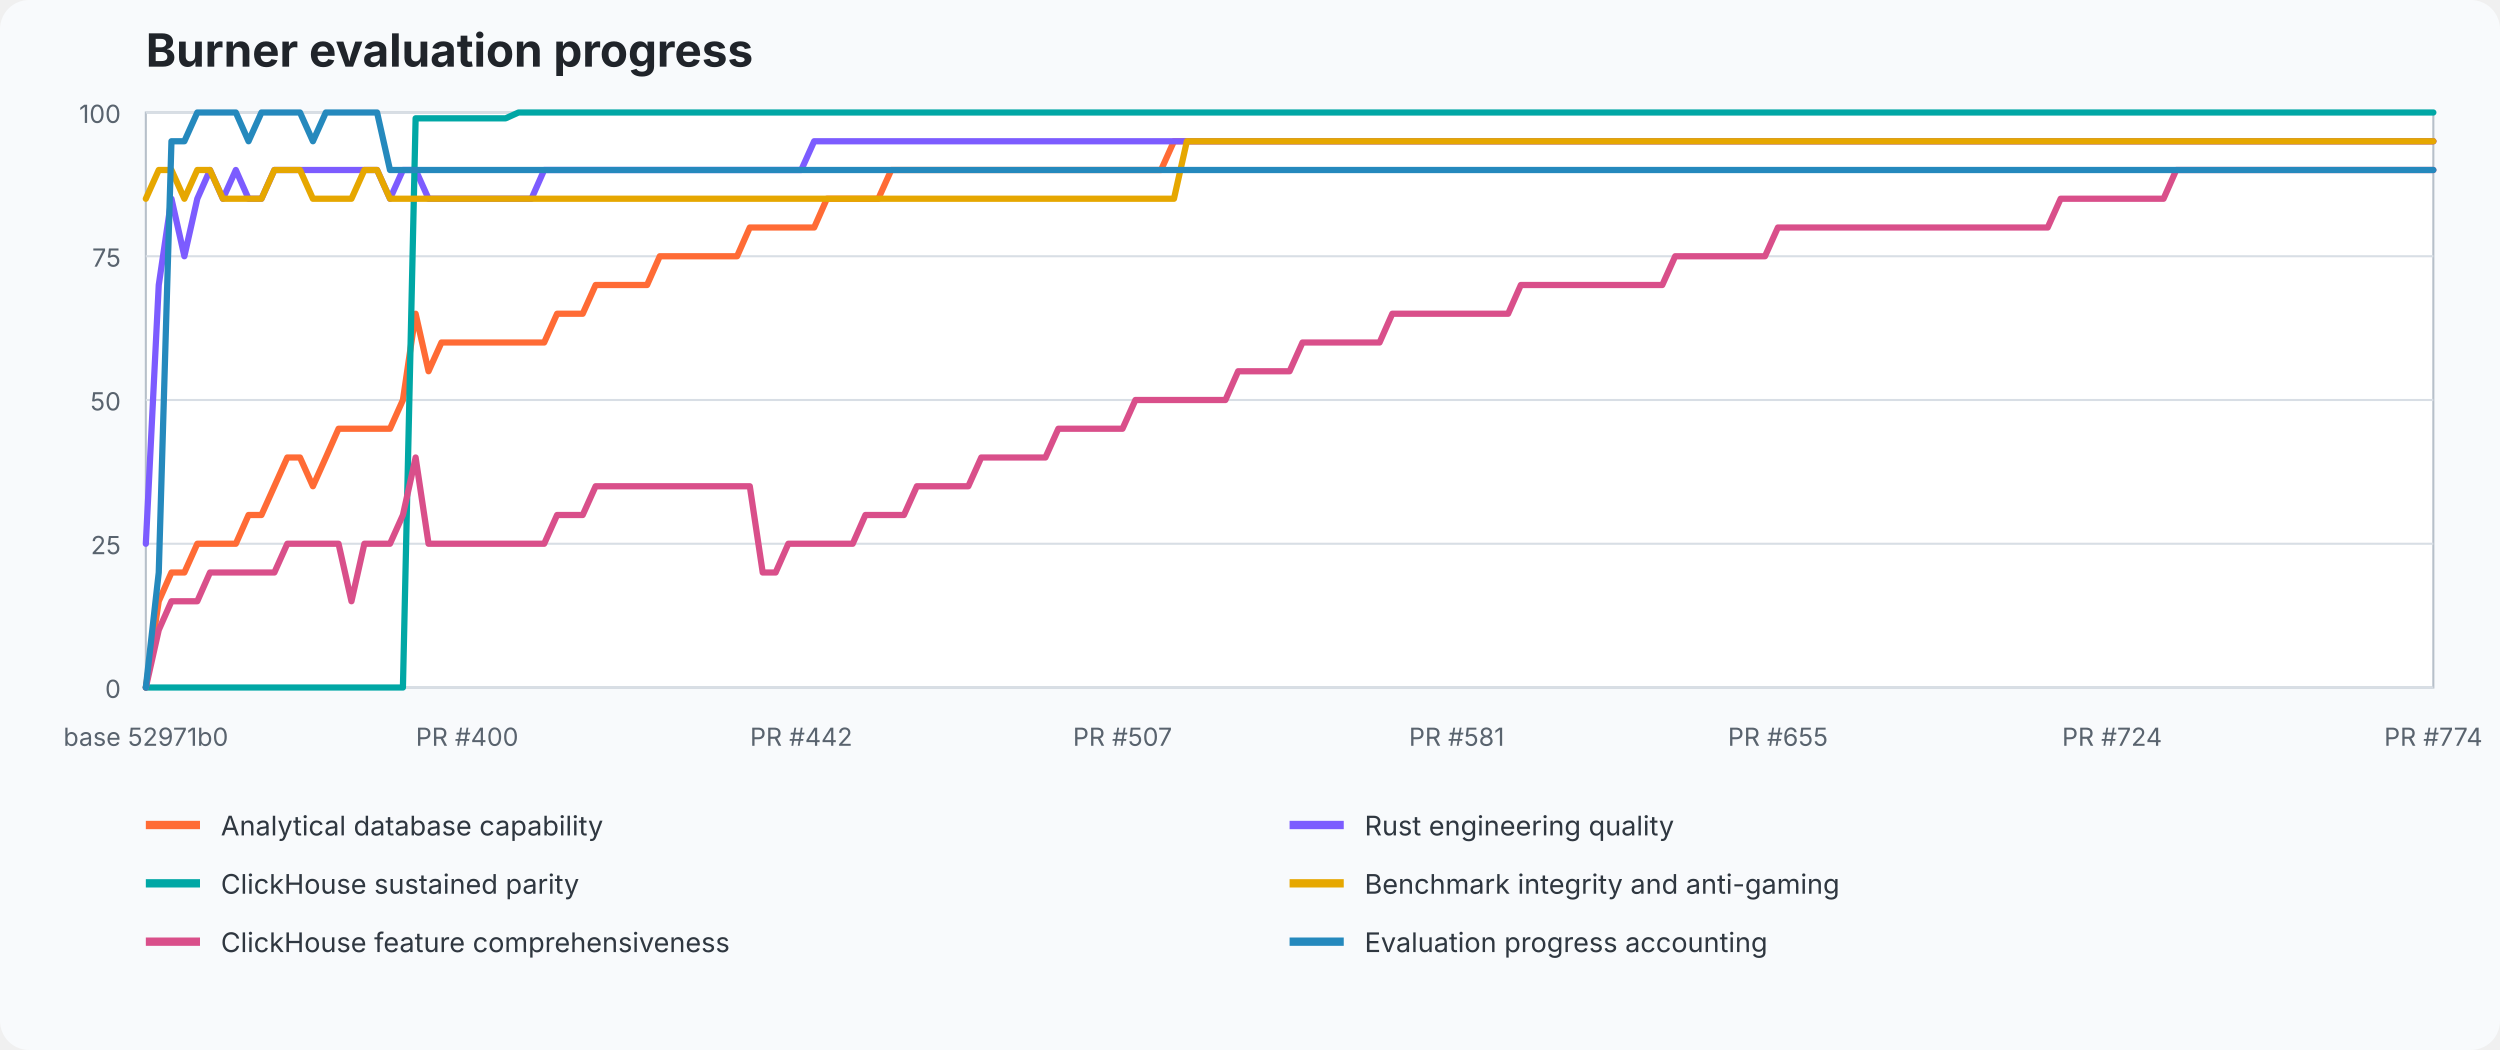
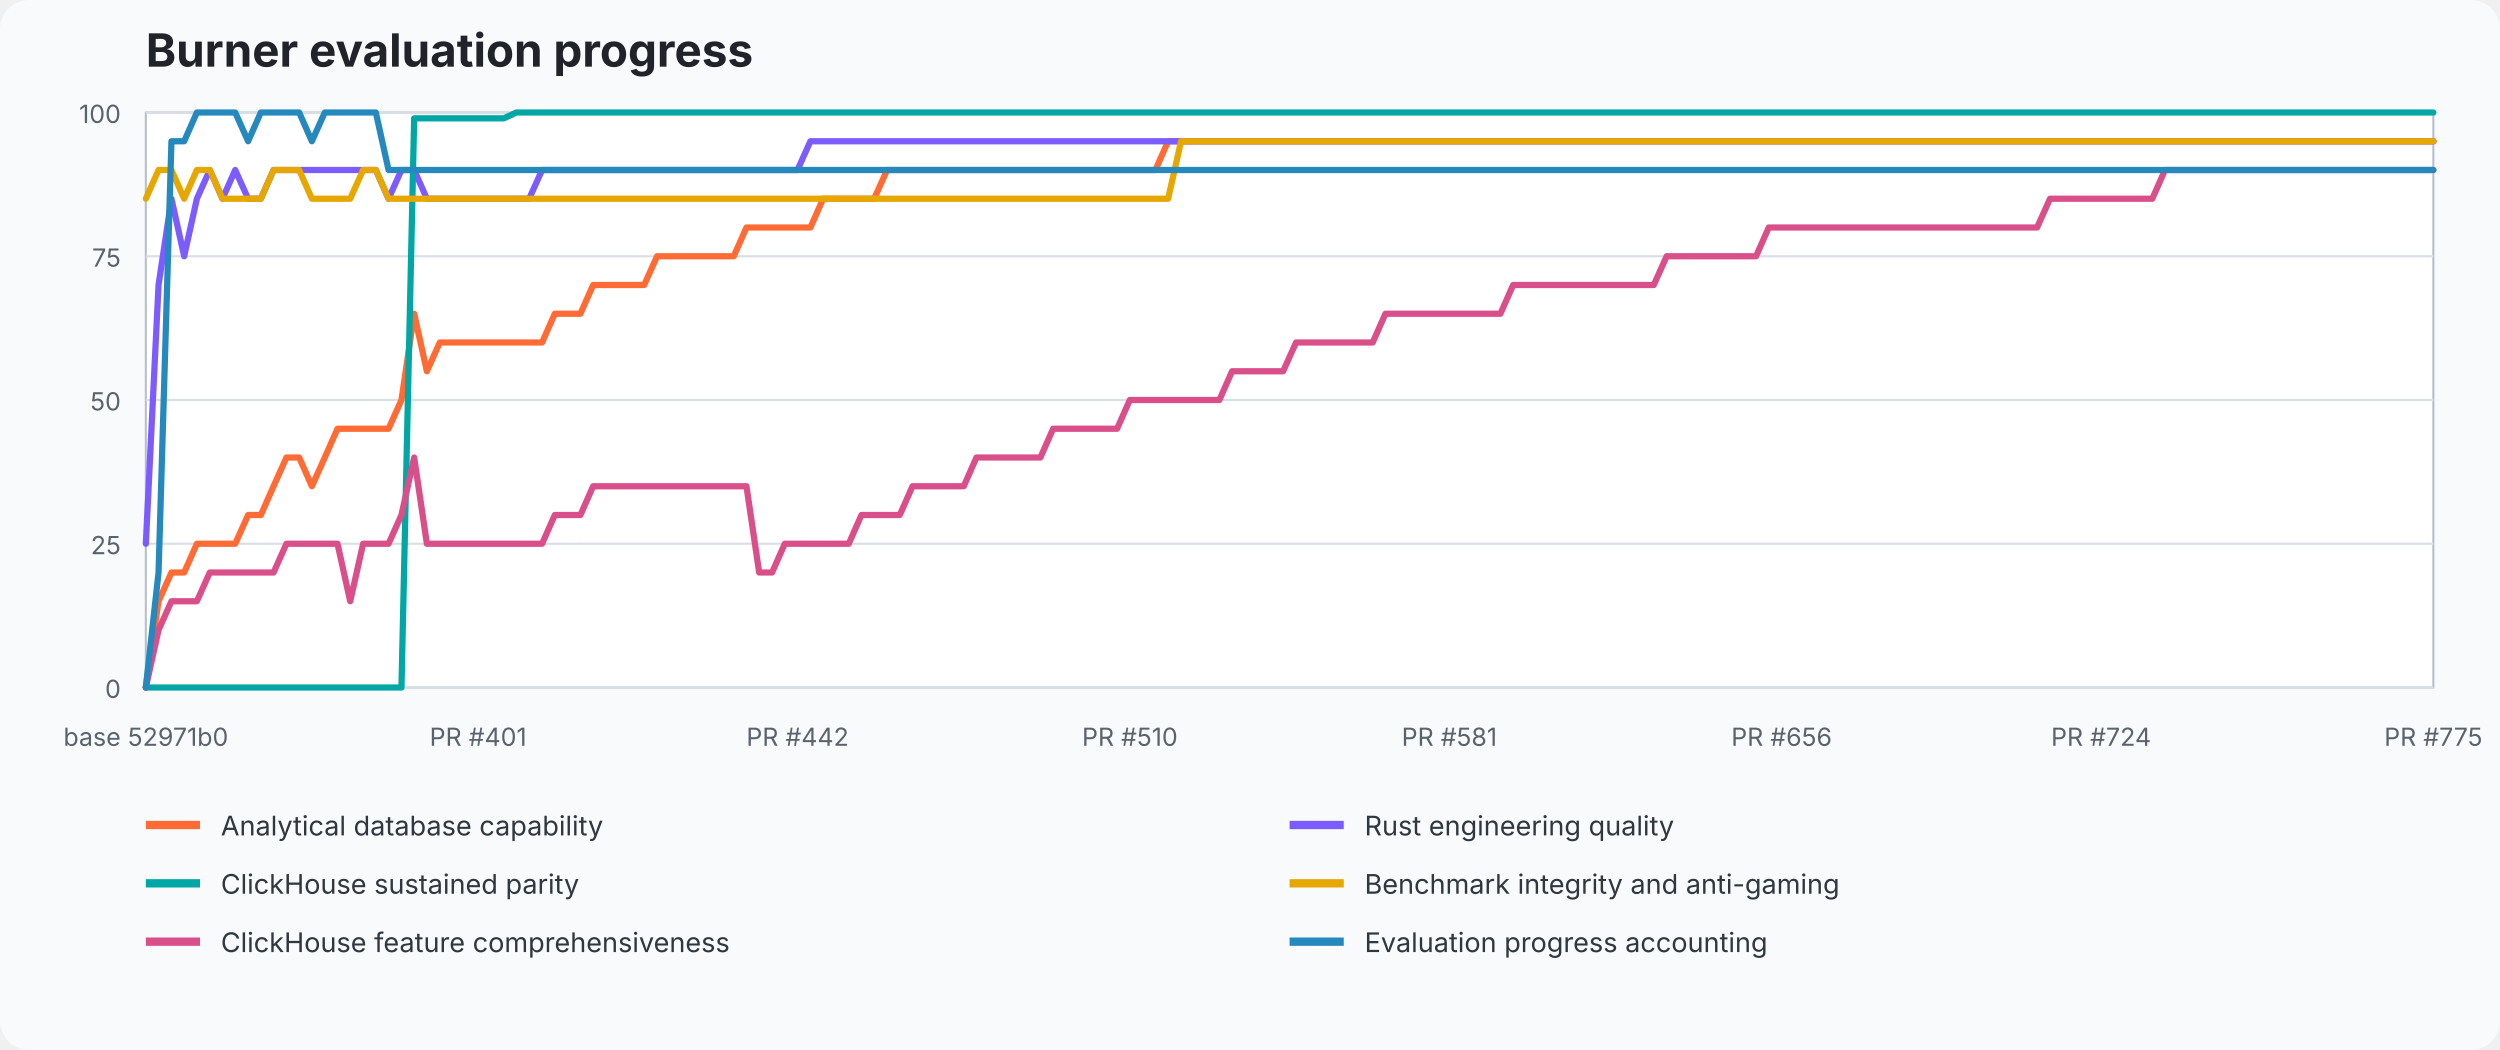
<svg xmlns="http://www.w3.org/2000/svg" width="1200" height="504" viewBox="0 0 1200 504" role="img" aria-labelledby="title desc">
  <style>text{font-family:ui-sans-serif,system-ui,-apple-system,BlinkMacSystemFont,"Segoe UI",sans-serif}.title{font-size:22px;font-weight:700;fill:#20242a}.axis{font-size:12px;fill:#59636e}.legend{font-size:13px;fill:#2f3740}.grid{stroke:#d8dee5;stroke-width:1}.plot{fill:#fff;stroke:#b7c0ca}</style>
  <rect width="100%" height="100%" fill="#f8fafc" rx="14" />
  <text x="70" y="32" class="title">Burner evaluation progress</text>
  <rect x="70" y="54" width="1098" height="276" class="plot" />
  <line x1="70" y1="330" x2="1168" y2="330" class="grid" />
  <text x="58" y="335" text-anchor="end" class="axis">0</text>
  <line x1="70" y1="261" x2="1168" y2="261" class="grid" />
  <text x="58" y="266" text-anchor="end" class="axis">25</text>
  <line x1="70" y1="192" x2="1168" y2="192" class="grid" />
  <text x="58" y="197" text-anchor="end" class="axis">50</text>
  <line x1="70" y1="123" x2="1168" y2="123" class="grid" />
  <text x="58" y="128" text-anchor="end" class="axis">75</text>
  <line x1="70" y1="54" x2="1168" y2="54" class="grid" />
  <text x="58" y="59" text-anchor="end" class="axis">100</text>
-   <polyline points="70.0,330.0 76.2,288.6 82.3,274.8 88.5,274.8 94.7,261.0 100.8,261.0 107.0,261.0 113.2,261.0 119.3,247.2 125.5,247.2 131.7,233.4 137.9,219.6 144.0,219.6 150.2,233.4 156.4,219.6 162.5,205.8 168.7,205.8 174.9,205.8 181.0,205.8 187.2,205.8 193.4,192.0 199.5,150.6 205.7,178.2 211.9,164.4 218.0,164.4 224.2,164.4 230.4,164.4 236.6,164.4 242.7,164.4 248.9,164.4 255.1,164.4 261.2,164.4 267.4,150.6 273.6,150.6 279.7,150.6 285.9,136.8 292.1,136.8 298.2,136.8 304.4,136.8 310.6,136.8 316.7,123.0 322.9,123.0 329.1,123.0 335.2,123.0 341.4,123.0 347.6,123.0 353.8,123.0 359.9,109.2 366.1,109.2 372.3,109.2 378.4,109.2 384.6,109.2 390.8,109.2 396.9,95.4 403.1,95.4 409.3,95.4 415.4,95.4 421.6,95.4 427.8,81.6 433.9,81.6 440.1,81.6 446.3,81.6 452.4,81.6 458.6,81.6 464.8,81.6 471.0,81.6 477.1,81.6 483.3,81.6 489.5,81.6 495.6,81.6 501.8,81.6 508.0,81.6 514.1,81.6 520.3,81.6 526.5,81.6 532.6,81.6 538.8,81.6 545.0,81.6 551.1,81.6 557.3,81.6 563.5,67.8 569.7,67.8 575.8,67.8 582.0,67.8 588.2,67.8 594.3,67.8 600.5,67.8 606.7,67.8 612.8,67.8 619.0,67.8 625.2,67.8 631.3,67.8 637.5,67.8 643.7,67.8 649.8,67.8 656.0,67.8 662.2,67.8 668.3,67.8 674.5,67.8 680.7,67.8 686.9,67.8 693.0,67.8 699.2,67.8 705.4,67.8 711.5,67.8 717.7,67.8 723.9,67.8 730.0,67.8 736.2,67.8 742.4,67.8 748.5,67.8 754.7,67.8 760.9,67.8 767.0,67.8 773.2,67.8 779.4,67.8 785.6,67.8 791.7,67.8 797.9,67.8 804.1,67.8 810.2,67.8 816.4,67.8 822.6,67.8 828.7,67.8 834.9,67.8 841.1,67.8 847.2,67.8 853.4,67.8 859.6,67.8 865.7,67.8 871.9,67.8 878.1,67.8 884.2,67.8 890.4,67.8 896.6,67.8 902.8,67.8 908.9,67.8 915.1,67.8 921.3,67.8 927.4,67.8 933.6,67.8 939.8,67.8 945.9,67.8 952.1,67.8 958.3,67.8 964.4,67.8 970.6,67.8 976.8,67.8 982.9,67.8 989.1,67.8 995.3,67.8 1001.4,67.8 1007.6,67.8 1013.8,67.8 1020.0,67.8 1026.1,67.8 1032.3,67.8 1038.5,67.8 1044.6,67.8 1050.8,67.8 1057.0,67.8 1063.1,67.8 1069.3,67.8 1075.5,67.8 1081.6,67.8 1087.8,67.8 1094.0,67.8 1100.1,67.8 1106.3,67.8 1112.5,67.8 1118.7,67.8 1124.8,67.8 1131.0,67.8 1137.2,67.8 1143.3,67.8 1149.5,67.8 1155.7,67.8 1161.8,67.8 1168.0,67.8" fill="none" stroke="#ff6b35" stroke-width="3" stroke-linejoin="round" stroke-linecap="round" />
-   <polyline points="70.0,261.0 76.2,136.8 82.3,95.4 88.5,123.0 94.7,95.4 100.8,81.6 107.0,95.4 113.2,81.6 119.3,95.4 125.5,95.4 131.7,81.6 137.9,81.6 144.0,81.6 150.2,81.6 156.4,81.6 162.5,81.6 168.7,81.6 174.9,81.6 181.0,81.6 187.2,95.4 193.4,81.6 199.5,81.6 205.7,95.4 211.9,95.4 218.0,95.4 224.2,95.4 230.4,95.4 236.6,95.4 242.7,95.4 248.9,95.4 255.1,95.4 261.2,81.6 267.4,81.6 273.6,81.6 279.7,81.6 285.9,81.6 292.1,81.6 298.2,81.6 304.4,81.6 310.6,81.6 316.7,81.6 322.9,81.6 329.1,81.6 335.2,81.6 341.4,81.6 347.6,81.6 353.8,81.6 359.9,81.6 366.1,81.6 372.3,81.6 378.4,81.6 384.6,81.6 390.8,67.8 396.9,67.8 403.1,67.8 409.3,67.8 415.4,67.8 421.6,67.8 427.8,67.8 433.9,67.8 440.1,67.8 446.3,67.8 452.4,67.8 458.6,67.8 464.8,67.8 471.0,67.8 477.1,67.8 483.3,67.8 489.5,67.8 495.6,67.8 501.8,67.8 508.0,67.8 514.1,67.8 520.3,67.8 526.5,67.8 532.6,67.8 538.8,67.8 545.0,67.8 551.1,67.8 557.3,67.8 563.5,67.8 569.7,67.8 575.8,67.8 582.0,67.8 588.2,67.8 594.3,67.8 600.5,67.8 606.7,67.8 612.8,67.8 619.0,67.8 625.2,67.8 631.3,67.8 637.5,67.8 643.7,67.8 649.8,67.8 656.0,67.8 662.2,67.8 668.3,67.8 674.5,67.8 680.7,67.8 686.9,67.8 693.0,67.8 699.2,67.8 705.4,67.8 711.5,67.8 717.7,67.8 723.9,67.8 730.0,67.8 736.2,67.8 742.4,67.8 748.5,67.8 754.7,67.8 760.9,67.8 767.0,67.8 773.2,67.8 779.4,67.8 785.6,67.8 791.7,67.8 797.9,67.8 804.1,67.8 810.2,67.8 816.4,67.8 822.6,67.8 828.7,67.8 834.9,67.8 841.1,67.8 847.2,67.8 853.4,67.8 859.6,67.8 865.7,67.8 871.9,67.8 878.1,67.8 884.2,67.8 890.4,67.8 896.6,67.8 902.8,67.8 908.9,67.8 915.1,67.8 921.3,67.8 927.4,67.8 933.6,67.8 939.8,67.8 945.9,67.8 952.1,67.8 958.3,67.8 964.4,67.8 970.6,67.8 976.8,67.8 982.9,67.8 989.1,67.8 995.3,67.8 1001.4,67.8 1007.6,67.8 1013.8,67.8 1020.0,67.8 1026.1,67.8 1032.3,67.8 1038.5,67.8 1044.6,67.8 1050.8,67.8 1057.0,67.8 1063.1,67.8 1069.3,67.8 1075.5,67.8 1081.6,67.8 1087.8,67.8 1094.0,67.8 1100.1,67.8 1106.3,67.8 1112.5,67.8 1118.7,67.8 1124.8,67.8 1131.0,67.8 1137.2,67.8 1143.3,67.8 1149.5,67.8 1155.7,67.8 1161.8,67.8 1168.0,67.8" fill="none" stroke="#7c5cff" stroke-width="3" stroke-linejoin="round" stroke-linecap="round" />
-   <polyline points="70.0,330.0 76.2,330.0 82.3,330.0 88.5,330.0 94.7,330.0 100.8,330.0 107.0,330.0 113.2,330.0 119.3,330.0 125.5,330.0 131.7,330.0 137.9,330.0 144.0,330.0 150.2,330.0 156.4,330.0 162.5,330.0 168.7,330.0 174.9,330.0 181.0,330.0 187.2,330.0 193.4,330.0 199.5,56.8 205.7,56.8 211.9,56.8 218.0,56.8 224.2,56.8 230.4,56.8 236.6,56.8 242.7,56.8 248.9,54.0 255.1,54.0 261.2,54.0 267.4,54.0 273.6,54.0 279.7,54.0 285.9,54.0 292.1,54.0 298.2,54.0 304.4,54.0 310.6,54.0 316.7,54.0 322.9,54.0 329.1,54.0 335.2,54.0 341.4,54.0 347.6,54.0 353.8,54.0 359.9,54.0 366.1,54.0 372.3,54.0 378.4,54.0 384.6,54.0 390.8,54.0 396.9,54.0 403.1,54.0 409.3,54.0 415.4,54.0 421.6,54.0 427.8,54.0 433.9,54.0 440.1,54.0 446.3,54.0 452.4,54.0 458.6,54.0 464.8,54.0 471.0,54.0 477.1,54.0 483.3,54.0 489.5,54.0 495.6,54.0 501.8,54.0 508.0,54.0 514.1,54.0 520.3,54.0 526.5,54.0 532.6,54.0 538.8,54.0 545.0,54.0 551.1,54.0 557.3,54.0 563.5,54.0 569.7,54.0 575.8,54.0 582.0,54.0 588.2,54.0 594.3,54.0 600.5,54.0 606.7,54.0 612.8,54.0 619.0,54.0 625.2,54.0 631.3,54.0 637.5,54.0 643.7,54.0 649.8,54.0 656.0,54.0 662.2,54.0 668.3,54.0 674.5,54.0 680.7,54.0 686.9,54.0 693.0,54.0 699.2,54.0 705.4,54.0 711.5,54.0 717.7,54.0 723.9,54.0 730.0,54.0 736.2,54.0 742.4,54.0 748.5,54.0 754.7,54.0 760.9,54.0 767.0,54.0 773.2,54.0 779.4,54.0 785.6,54.0 791.7,54.0 797.9,54.0 804.1,54.0 810.2,54.0 816.4,54.0 822.6,54.0 828.7,54.0 834.9,54.0 841.1,54.0 847.2,54.0 853.4,54.0 859.6,54.0 865.7,54.0 871.9,54.0 878.1,54.0 884.2,54.0 890.4,54.0 896.6,54.0 902.8,54.0 908.9,54.0 915.1,54.0 921.3,54.0 927.4,54.0 933.6,54.0 939.8,54.0 945.9,54.0 952.1,54.0 958.3,54.0 964.4,54.0 970.6,54.0 976.8,54.0 982.9,54.0 989.1,54.0 995.3,54.0 1001.4,54.0 1007.6,54.0 1013.8,54.0 1020.0,54.0 1026.1,54.0 1032.3,54.0 1038.5,54.0 1044.6,54.0 1050.8,54.0 1057.0,54.0 1063.1,54.0 1069.3,54.0 1075.5,54.0 1081.6,54.0 1087.8,54.0 1094.0,54.0 1100.1,54.0 1106.3,54.0 1112.5,54.0 1118.7,54.0 1124.8,54.0 1131.0,54.0 1137.2,54.0 1143.3,54.0 1149.5,54.0 1155.7,54.0 1161.8,54.0 1168.0,54.0" fill="none" stroke="#00a7a5" stroke-width="3" stroke-linejoin="round" stroke-linecap="round" />
-   <polyline points="70.0,95.4 76.2,81.6 82.3,81.6 88.5,95.4 94.7,81.6 100.8,81.6 107.0,95.4 113.2,95.4 119.3,95.4 125.5,95.4 131.7,81.6 137.9,81.6 144.0,81.6 150.2,95.4 156.4,95.4 162.5,95.4 168.7,95.4 174.9,81.6 181.0,81.6 187.2,95.4 193.4,95.4 199.5,95.4 205.7,95.4 211.9,95.4 218.0,95.4 224.2,95.4 230.4,95.4 236.6,95.4 242.7,95.4 248.9,95.4 255.1,95.4 261.2,95.4 267.4,95.4 273.6,95.4 279.7,95.4 285.9,95.4 292.1,95.4 298.2,95.4 304.4,95.4 310.6,95.4 316.7,95.4 322.9,95.4 329.1,95.4 335.2,95.4 341.4,95.4 347.6,95.4 353.8,95.4 359.9,95.4 366.1,95.4 372.3,95.4 378.4,95.4 384.6,95.4 390.8,95.4 396.9,95.4 403.1,95.4 409.3,95.4 415.4,95.4 421.6,95.4 427.8,95.4 433.9,95.4 440.1,95.4 446.3,95.4 452.4,95.4 458.6,95.4 464.8,95.4 471.0,95.4 477.1,95.4 483.3,95.4 489.5,95.4 495.6,95.4 501.8,95.4 508.0,95.4 514.1,95.4 520.3,95.4 526.5,95.4 532.6,95.4 538.8,95.4 545.0,95.4 551.1,95.4 557.3,95.4 563.5,95.4 569.7,67.8 575.8,67.8 582.0,67.8 588.2,67.8 594.3,67.8 600.5,67.8 606.7,67.8 612.8,67.8 619.0,67.8 625.2,67.8 631.3,67.8 637.5,67.8 643.7,67.8 649.8,67.8 656.0,67.8 662.2,67.8 668.3,67.8 674.5,67.8 680.7,67.8 686.9,67.8 693.0,67.8 699.2,67.8 705.4,67.8 711.5,67.8 717.7,67.8 723.9,67.8 730.0,67.8 736.2,67.8 742.4,67.8 748.5,67.8 754.7,67.8 760.9,67.8 767.0,67.8 773.2,67.8 779.4,67.8 785.6,67.8 791.7,67.8 797.9,67.8 804.1,67.8 810.2,67.8 816.4,67.8 822.6,67.8 828.7,67.8 834.9,67.8 841.1,67.8 847.2,67.8 853.4,67.8 859.6,67.8 865.7,67.8 871.9,67.8 878.1,67.8 884.2,67.8 890.4,67.8 896.6,67.8 902.8,67.8 908.9,67.8 915.1,67.8 921.3,67.8 927.4,67.8 933.6,67.8 939.8,67.8 945.9,67.8 952.1,67.8 958.3,67.8 964.4,67.8 970.6,67.8 976.8,67.8 982.9,67.8 989.1,67.8 995.3,67.8 1001.4,67.8 1007.6,67.8 1013.8,67.8 1020.0,67.8 1026.1,67.8 1032.3,67.8 1038.5,67.8 1044.6,67.8 1050.8,67.8 1057.0,67.8 1063.1,67.8 1069.3,67.8 1075.5,67.8 1081.6,67.8 1087.8,67.8 1094.0,67.8 1100.1,67.8 1106.3,67.8 1112.5,67.8 1118.7,67.8 1124.8,67.8 1131.0,67.8 1137.2,67.8 1143.3,67.8 1149.5,67.8 1155.7,67.8 1161.8,67.8 1168.0,67.8" fill="none" stroke="#e6a700" stroke-width="3" stroke-linejoin="round" stroke-linecap="round" />
-   <polyline points="70.0,330.0 76.2,302.4 82.3,288.6 88.5,288.6 94.7,288.6 100.8,274.8 107.0,274.8 113.2,274.8 119.3,274.8 125.5,274.8 131.7,274.8 137.9,261.0 144.0,261.0 150.2,261.0 156.4,261.0 162.5,261.0 168.7,288.6 174.9,261.0 181.0,261.0 187.2,261.0 193.4,247.2 199.5,219.6 205.7,261.0 211.9,261.0 218.0,261.0 224.2,261.0 230.4,261.0 236.6,261.0 242.7,261.0 248.9,261.0 255.1,261.0 261.2,261.0 267.4,247.2 273.6,247.2 279.7,247.2 285.9,233.4 292.1,233.4 298.2,233.4 304.4,233.4 310.6,233.4 316.7,233.4 322.9,233.4 329.1,233.4 335.2,233.4 341.4,233.4 347.6,233.4 353.8,233.4 359.9,233.4 366.1,274.8 372.3,274.8 378.4,261.0 384.6,261.0 390.8,261.0 396.9,261.0 403.1,261.0 409.3,261.0 415.4,247.2 421.6,247.2 427.8,247.2 433.9,247.2 440.1,233.4 446.3,233.4 452.4,233.4 458.6,233.4 464.8,233.4 471.0,219.6 477.1,219.6 483.3,219.6 489.5,219.6 495.6,219.6 501.8,219.6 508.0,205.8 514.1,205.8 520.3,205.8 526.5,205.8 532.6,205.8 538.8,205.8 545.0,192.0 551.1,192.0 557.3,192.0 563.5,192.0 569.7,192.0 575.8,192.0 582.0,192.0 588.2,192.0 594.3,178.2 600.5,178.2 606.7,178.2 612.8,178.2 619.0,178.2 625.2,164.4 631.3,164.4 637.5,164.4 643.7,164.4 649.8,164.4 656.0,164.4 662.2,164.4 668.3,150.6 674.5,150.6 680.7,150.6 686.9,150.6 693.0,150.6 699.2,150.6 705.4,150.6 711.5,150.6 717.7,150.6 723.9,150.6 730.0,136.8 736.2,136.8 742.4,136.8 748.5,136.8 754.7,136.8 760.9,136.8 767.0,136.8 773.2,136.8 779.4,136.8 785.6,136.8 791.7,136.8 797.9,136.8 804.1,123.0 810.2,123.0 816.4,123.0 822.6,123.0 828.7,123.0 834.9,123.0 841.1,123.0 847.2,123.0 853.4,109.2 859.6,109.2 865.7,109.2 871.9,109.2 878.1,109.2 884.2,109.2 890.4,109.2 896.6,109.2 902.8,109.2 908.9,109.2 915.1,109.2 921.3,109.2 927.4,109.2 933.6,109.2 939.8,109.2 945.9,109.2 952.1,109.2 958.3,109.2 964.4,109.2 970.6,109.2 976.8,109.2 982.9,109.2 989.1,95.4 995.3,95.4 1001.4,95.4 1007.6,95.4 1013.8,95.4 1020.0,95.4 1026.1,95.4 1032.3,95.4 1038.5,95.4 1044.6,81.6 1050.8,81.6 1057.0,81.6 1063.1,81.6 1069.3,81.6 1075.5,81.6 1081.6,81.6 1087.8,81.6 1094.0,81.6 1100.1,81.6 1106.3,81.6 1112.5,81.6 1118.7,81.6 1124.8,81.6 1131.0,81.6 1137.2,81.6 1143.3,81.6 1149.5,81.6 1155.7,81.6 1161.8,81.6 1168.0,81.6" fill="none" stroke="#d94f8a" stroke-width="3" stroke-linejoin="round" stroke-linecap="round" />
-   <polyline points="70.0,330.0 76.2,274.8 82.3,67.8 88.5,67.8 94.7,54.0 100.8,54.0 107.0,54.0 113.2,54.0 119.3,67.8 125.5,54.0 131.7,54.0 137.9,54.0 144.0,54.0 150.2,67.8 156.4,54.0 162.5,54.0 168.7,54.0 174.9,54.0 181.0,54.0 187.2,81.6 193.4,81.6 199.5,81.6 205.7,81.6 211.9,81.6 218.0,81.6 224.2,81.6 230.4,81.6 236.6,81.6 242.7,81.6 248.9,81.6 255.1,81.6 261.2,81.6 267.4,81.6 273.6,81.6 279.7,81.6 285.9,81.6 292.1,81.6 298.2,81.6 304.4,81.6 310.6,81.6 316.7,81.6 322.9,81.6 329.1,81.6 335.2,81.6 341.4,81.6 347.6,81.6 353.8,81.6 359.9,81.6 366.1,81.6 372.3,81.6 378.4,81.6 384.6,81.6 390.8,81.6 396.9,81.6 403.1,81.6 409.3,81.6 415.4,81.6 421.6,81.6 427.8,81.6 433.9,81.6 440.1,81.6 446.3,81.6 452.4,81.6 458.6,81.6 464.8,81.6 471.0,81.6 477.1,81.6 483.3,81.6 489.5,81.6 495.6,81.6 501.8,81.6 508.0,81.6 514.1,81.6 520.3,81.6 526.5,81.6 532.6,81.6 538.8,81.6 545.0,81.6 551.1,81.6 557.3,81.6 563.5,81.6 569.7,81.6 575.8,81.6 582.0,81.6 588.2,81.6 594.3,81.6 600.5,81.6 606.7,81.6 612.8,81.6 619.0,81.6 625.2,81.6 631.3,81.6 637.5,81.6 643.7,81.6 649.8,81.6 656.0,81.6 662.2,81.6 668.3,81.6 674.5,81.6 680.7,81.6 686.9,81.6 693.0,81.6 699.2,81.6 705.4,81.6 711.5,81.6 717.7,81.6 723.9,81.6 730.0,81.6 736.2,81.6 742.4,81.6 748.5,81.6 754.7,81.6 760.9,81.6 767.0,81.6 773.2,81.6 779.4,81.6 785.6,81.6 791.7,81.6 797.9,81.6 804.1,81.6 810.2,81.6 816.4,81.6 822.6,81.6 828.7,81.6 834.9,81.6 841.1,81.6 847.2,81.6 853.4,81.6 859.6,81.6 865.7,81.6 871.9,81.6 878.1,81.6 884.2,81.6 890.4,81.6 896.6,81.6 902.8,81.6 908.9,81.6 915.1,81.6 921.3,81.6 927.4,81.6 933.6,81.6 939.8,81.6 945.9,81.6 952.1,81.6 958.3,81.6 964.4,81.6 970.6,81.6 976.8,81.6 982.9,81.6 989.1,81.6 995.3,81.6 1001.4,81.6 1007.6,81.6 1013.8,81.6 1020.0,81.6 1026.1,81.6 1032.3,81.6 1038.5,81.6 1044.6,81.6 1050.8,81.6 1057.0,81.6 1063.1,81.6 1069.3,81.6 1075.5,81.6 1081.6,81.6 1087.8,81.6 1094.0,81.6 1100.1,81.6 1106.3,81.6 1112.5,81.6 1118.7,81.6 1124.8,81.6 1131.0,81.6 1137.2,81.6 1143.3,81.6 1149.5,81.6 1155.7,81.6 1161.8,81.6 1168.0,81.6" fill="none" stroke="#2589bd" stroke-width="3" stroke-linejoin="round" stroke-linecap="round" />
+   <polyline points="70.0,330.0 76.1,288.6 82.3,274.8 88.4,274.8 94.5,261.0 100.7,261.0 106.8,261.0 112.9,261.0 119.1,247.2 125.2,247.2 131.3,233.4 137.5,219.6 143.6,219.6 149.7,233.4 155.9,219.6 162.0,205.8 168.1,205.8 174.3,205.8 180.4,205.8 186.5,205.8 192.7,192.0 198.8,150.6 204.9,178.2 211.1,164.4 217.2,164.4 223.4,164.4 229.5,164.4 235.6,164.4 241.8,164.4 247.9,164.4 254.0,164.4 260.2,164.4 266.3,150.6 272.4,150.6 278.6,150.6 284.7,136.8 290.8,136.8 297.0,136.8 303.1,136.8 309.2,136.8 315.4,123.0 321.5,123.0 327.6,123.0 333.8,123.0 339.9,123.0 346.0,123.0 352.2,123.0 358.3,109.2 364.4,109.2 370.6,109.2 376.7,109.2 382.8,109.2 389.0,109.2 395.1,95.4 401.2,95.4 407.4,95.4 413.5,95.4 419.6,95.4 425.8,81.6 431.9,81.6 438.0,81.6 444.2,81.6 450.3,81.6 456.4,81.6 462.6,81.6 468.7,81.6 474.8,81.6 481.0,81.6 487.1,81.6 493.3,81.6 499.4,81.6 505.5,81.6 511.7,81.6 517.8,81.6 523.9,81.6 530.1,81.6 536.2,81.6 542.3,81.6 548.5,81.6 554.6,81.6 560.7,67.8 566.9,67.8 573.0,67.8 579.1,67.8 585.3,67.8 591.4,67.8 597.5,67.8 603.7,67.8 609.8,67.8 615.9,67.8 622.1,67.8 628.2,67.8 634.3,67.8 640.5,67.8 646.6,67.8 652.7,67.8 658.9,67.8 665.0,67.8 671.1,67.8 677.3,67.8 683.4,67.8 689.5,67.8 695.7,67.8 701.8,67.8 707.9,67.8 714.1,67.8 720.2,67.8 726.3,67.8 732.5,67.8 738.6,67.8 744.7,67.8 750.9,67.8 757.0,67.8 763.2,67.8 769.3,67.8 775.4,67.8 781.6,67.8 787.7,67.8 793.8,67.8 800.0,67.8 806.1,67.8 812.2,67.8 818.4,67.8 824.5,67.8 830.6,67.8 836.8,67.8 842.9,67.8 849.0,67.8 855.2,67.8 861.3,67.8 867.4,67.8 873.6,67.8 879.7,67.8 885.8,67.8 892.0,67.8 898.1,67.8 904.2,67.8 910.4,67.8 916.5,67.8 922.6,67.8 928.8,67.8 934.9,67.8 941.0,67.8 947.2,67.8 953.3,67.8 959.4,67.8 965.6,67.8 971.7,67.8 977.8,67.8 984.0,67.8 990.1,67.8 996.2,67.8 1002.4,67.8 1008.5,67.8 1014.6,67.8 1020.8,67.8 1026.9,67.8 1033.1,67.8 1039.2,67.8 1045.3,67.8 1051.5,67.8 1057.6,67.8 1063.7,67.8 1069.9,67.8 1076.0,67.8 1082.1,67.8 1088.3,67.8 1094.4,67.8 1100.5,67.8 1106.7,67.8 1112.8,67.8 1118.9,67.8 1125.1,67.8 1131.2,67.8 1137.3,67.8 1143.5,67.8 1149.6,67.8 1155.7,67.8 1161.9,67.8 1168.0,67.8" fill="none" stroke="#ff6b35" stroke-width="3" stroke-linejoin="round" stroke-linecap="round" />
+   <polyline points="70.0,261.0 76.1,136.8 82.3,95.4 88.4,123.0 94.5,95.4 100.7,81.6 106.8,95.4 112.9,81.6 119.1,95.4 125.2,95.4 131.3,81.6 137.5,81.6 143.6,81.6 149.7,81.6 155.9,81.6 162.0,81.6 168.1,81.6 174.3,81.6 180.4,81.6 186.5,95.4 192.7,81.6 198.8,81.6 204.9,95.4 211.1,95.4 217.2,95.4 223.4,95.4 229.5,95.4 235.6,95.4 241.8,95.4 247.9,95.4 254.0,95.4 260.2,81.6 266.3,81.6 272.4,81.6 278.6,81.6 284.7,81.6 290.8,81.6 297.0,81.6 303.1,81.6 309.2,81.6 315.4,81.6 321.5,81.6 327.6,81.6 333.8,81.6 339.9,81.6 346.0,81.6 352.2,81.6 358.3,81.6 364.4,81.6 370.6,81.6 376.7,81.6 382.8,81.6 389.0,67.8 395.1,67.8 401.2,67.8 407.4,67.8 413.5,67.8 419.6,67.8 425.8,67.8 431.9,67.8 438.0,67.8 444.2,67.8 450.3,67.8 456.4,67.8 462.6,67.8 468.7,67.8 474.8,67.8 481.0,67.8 487.1,67.8 493.3,67.8 499.4,67.8 505.5,67.8 511.7,67.8 517.8,67.8 523.9,67.8 530.1,67.8 536.2,67.8 542.3,67.8 548.5,67.8 554.6,67.8 560.7,67.8 566.9,67.8 573.0,67.8 579.1,67.8 585.3,67.8 591.4,67.8 597.5,67.8 603.7,67.8 609.8,67.8 615.9,67.8 622.1,67.8 628.2,67.8 634.3,67.8 640.5,67.8 646.6,67.8 652.7,67.8 658.9,67.8 665.0,67.8 671.1,67.8 677.3,67.8 683.4,67.8 689.5,67.8 695.7,67.8 701.8,67.8 707.9,67.8 714.1,67.8 720.2,67.8 726.3,67.8 732.5,67.8 738.6,67.8 744.7,67.8 750.9,67.8 757.0,67.8 763.2,67.8 769.3,67.8 775.4,67.8 781.6,67.8 787.7,67.8 793.8,67.8 800.0,67.8 806.1,67.8 812.2,67.8 818.4,67.8 824.5,67.8 830.6,67.8 836.8,67.8 842.9,67.8 849.0,67.8 855.2,67.8 861.3,67.8 867.4,67.8 873.6,67.8 879.7,67.8 885.8,67.8 892.0,67.8 898.1,67.8 904.2,67.8 910.4,67.8 916.5,67.8 922.6,67.8 928.8,67.8 934.9,67.8 941.0,67.8 947.2,67.8 953.3,67.8 959.4,67.8 965.6,67.8 971.7,67.8 977.8,67.8 984.0,67.8 990.1,67.8 996.2,67.8 1002.4,67.8 1008.5,67.8 1014.6,67.8 1020.8,67.8 1026.9,67.8 1033.1,67.8 1039.2,67.8 1045.3,67.8 1051.5,67.8 1057.6,67.8 1063.7,67.8 1069.9,67.8 1076.0,67.8 1082.1,67.8 1088.3,67.8 1094.4,67.8 1100.5,67.8 1106.7,67.8 1112.8,67.8 1118.9,67.8 1125.1,67.8 1131.2,67.8 1137.3,67.8 1143.5,67.8 1149.6,67.8 1155.7,67.8 1161.9,67.8 1168.0,67.8" fill="none" stroke="#7c5cff" stroke-width="3" stroke-linejoin="round" stroke-linecap="round" />
+   <polyline points="70.0,330.0 76.1,330.0 82.3,330.0 88.4,330.0 94.5,330.0 100.7,330.0 106.8,330.0 112.9,330.0 119.1,330.0 125.2,330.0 131.3,330.0 137.5,330.0 143.6,330.0 149.7,330.0 155.9,330.0 162.0,330.0 168.1,330.0 174.3,330.0 180.4,330.0 186.5,330.0 192.7,330.0 198.8,56.8 204.9,56.8 211.1,56.8 217.2,56.8 223.4,56.8 229.5,56.8 235.6,56.8 241.8,56.8 247.9,54.0 254.0,54.0 260.2,54.0 266.3,54.0 272.4,54.0 278.6,54.0 284.7,54.0 290.8,54.0 297.0,54.0 303.1,54.0 309.2,54.0 315.4,54.0 321.5,54.0 327.6,54.0 333.8,54.0 339.9,54.0 346.0,54.0 352.2,54.0 358.3,54.0 364.4,54.0 370.6,54.0 376.7,54.0 382.8,54.0 389.0,54.0 395.1,54.0 401.2,54.0 407.4,54.0 413.5,54.0 419.6,54.0 425.8,54.0 431.9,54.0 438.0,54.0 444.2,54.0 450.3,54.0 456.4,54.0 462.6,54.0 468.7,54.0 474.8,54.0 481.0,54.0 487.1,54.0 493.3,54.0 499.4,54.0 505.5,54.0 511.7,54.0 517.8,54.0 523.9,54.0 530.1,54.0 536.2,54.0 542.3,54.0 548.5,54.0 554.6,54.0 560.7,54.0 566.9,54.0 573.0,54.0 579.1,54.0 585.3,54.0 591.4,54.0 597.5,54.0 603.7,54.0 609.8,54.0 615.9,54.0 622.1,54.0 628.2,54.0 634.3,54.0 640.5,54.0 646.6,54.0 652.7,54.0 658.9,54.0 665.0,54.0 671.1,54.0 677.3,54.0 683.4,54.0 689.5,54.0 695.7,54.0 701.8,54.0 707.9,54.0 714.1,54.0 720.2,54.0 726.3,54.0 732.5,54.0 738.6,54.0 744.7,54.0 750.9,54.0 757.0,54.0 763.2,54.0 769.3,54.0 775.4,54.0 781.6,54.0 787.7,54.0 793.8,54.0 800.0,54.0 806.1,54.0 812.2,54.0 818.4,54.0 824.5,54.0 830.6,54.0 836.8,54.0 842.9,54.0 849.0,54.0 855.2,54.0 861.3,54.0 867.4,54.0 873.6,54.0 879.7,54.0 885.8,54.0 892.0,54.0 898.1,54.0 904.2,54.0 910.4,54.0 916.5,54.0 922.6,54.0 928.8,54.0 934.9,54.0 941.0,54.0 947.2,54.0 953.3,54.0 959.4,54.0 965.6,54.0 971.7,54.0 977.8,54.0 984.0,54.0 990.1,54.0 996.2,54.0 1002.4,54.0 1008.5,54.0 1014.6,54.0 1020.8,54.0 1026.9,54.0 1033.1,54.0 1039.2,54.0 1045.3,54.0 1051.5,54.0 1057.6,54.0 1063.7,54.0 1069.9,54.0 1076.0,54.0 1082.1,54.0 1088.3,54.0 1094.4,54.0 1100.5,54.0 1106.7,54.0 1112.8,54.0 1118.9,54.0 1125.1,54.0 1131.2,54.0 1137.3,54.0 1143.5,54.0 1149.6,54.0 1155.7,54.0 1161.9,54.0 1168.0,54.0" fill="none" stroke="#00a7a5" stroke-width="3" stroke-linejoin="round" stroke-linecap="round" />
+   <polyline points="70.0,95.4 76.1,81.6 82.3,81.6 88.4,95.4 94.5,81.6 100.7,81.6 106.8,95.4 112.9,95.4 119.1,95.4 125.2,95.4 131.3,81.6 137.5,81.6 143.6,81.6 149.7,95.4 155.9,95.4 162.0,95.4 168.1,95.4 174.3,81.6 180.4,81.6 186.5,95.4 192.7,95.4 198.8,95.4 204.9,95.4 211.1,95.4 217.2,95.4 223.4,95.4 229.5,95.4 235.6,95.4 241.8,95.4 247.9,95.4 254.0,95.4 260.2,95.4 266.3,95.4 272.4,95.4 278.6,95.4 284.7,95.4 290.8,95.4 297.0,95.4 303.1,95.4 309.2,95.4 315.4,95.4 321.5,95.4 327.6,95.4 333.8,95.4 339.9,95.4 346.0,95.4 352.2,95.4 358.3,95.4 364.4,95.4 370.6,95.4 376.7,95.4 382.8,95.4 389.0,95.4 395.1,95.4 401.2,95.4 407.4,95.4 413.5,95.4 419.6,95.4 425.8,95.4 431.9,95.4 438.0,95.4 444.2,95.4 450.3,95.4 456.4,95.4 462.6,95.4 468.7,95.4 474.8,95.4 481.0,95.4 487.1,95.4 493.3,95.4 499.4,95.4 505.5,95.4 511.7,95.4 517.8,95.4 523.9,95.4 530.1,95.4 536.2,95.4 542.3,95.4 548.5,95.4 554.6,95.4 560.7,95.4 566.9,67.8 573.0,67.8 579.1,67.8 585.3,67.8 591.4,67.8 597.5,67.8 603.7,67.8 609.8,67.8 615.9,67.8 622.1,67.8 628.2,67.8 634.3,67.8 640.5,67.8 646.6,67.8 652.7,67.8 658.9,67.8 665.0,67.8 671.1,67.8 677.3,67.8 683.4,67.8 689.5,67.8 695.7,67.8 701.8,67.8 707.9,67.8 714.1,67.8 720.2,67.8 726.3,67.8 732.5,67.8 738.6,67.8 744.7,67.8 750.9,67.8 757.0,67.8 763.2,67.8 769.3,67.8 775.4,67.8 781.6,67.8 787.7,67.8 793.8,67.8 800.0,67.8 806.1,67.8 812.2,67.8 818.4,67.8 824.5,67.8 830.6,67.8 836.8,67.8 842.9,67.8 849.0,67.8 855.2,67.8 861.3,67.8 867.4,67.8 873.6,67.8 879.7,67.8 885.8,67.8 892.0,67.8 898.1,67.8 904.2,67.8 910.4,67.8 916.5,67.8 922.6,67.8 928.8,67.8 934.9,67.8 941.0,67.8 947.2,67.8 953.3,67.8 959.4,67.8 965.6,67.8 971.7,67.8 977.8,67.8 984.0,67.8 990.1,67.8 996.2,67.8 1002.4,67.8 1008.5,67.8 1014.6,67.8 1020.8,67.8 1026.9,67.8 1033.1,67.8 1039.2,67.8 1045.3,67.8 1051.5,67.8 1057.6,67.8 1063.7,67.8 1069.9,67.8 1076.0,67.8 1082.1,67.8 1088.3,67.8 1094.4,67.8 1100.5,67.8 1106.7,67.8 1112.8,67.8 1118.9,67.8 1125.1,67.8 1131.2,67.8 1137.3,67.8 1143.5,67.8 1149.6,67.8 1155.7,67.8 1161.9,67.8 1168.0,67.8" fill="none" stroke="#e6a700" stroke-width="3" stroke-linejoin="round" stroke-linecap="round" />
+   <polyline points="70.0,330.0 76.1,302.4 82.3,288.6 88.4,288.6 94.5,288.6 100.7,274.8 106.8,274.8 112.9,274.8 119.1,274.8 125.2,274.8 131.3,274.8 137.5,261.0 143.6,261.0 149.7,261.0 155.9,261.0 162.0,261.0 168.1,288.6 174.3,261.0 180.4,261.0 186.5,261.0 192.7,247.2 198.8,219.6 204.9,261.0 211.1,261.0 217.2,261.0 223.4,261.0 229.5,261.0 235.6,261.0 241.8,261.0 247.9,261.0 254.0,261.0 260.2,261.0 266.3,247.2 272.4,247.2 278.6,247.2 284.7,233.4 290.8,233.4 297.0,233.4 303.1,233.4 309.2,233.4 315.4,233.4 321.5,233.4 327.6,233.4 333.8,233.4 339.9,233.4 346.0,233.4 352.2,233.4 358.3,233.4 364.4,274.8 370.6,274.8 376.7,261.0 382.8,261.0 389.0,261.0 395.1,261.0 401.2,261.0 407.4,261.0 413.5,247.2 419.6,247.2 425.8,247.2 431.9,247.2 438.0,233.4 444.2,233.4 450.3,233.4 456.4,233.4 462.6,233.4 468.7,219.6 474.8,219.6 481.0,219.6 487.1,219.6 493.3,219.6 499.4,219.6 505.5,205.8 511.7,205.8 517.8,205.8 523.9,205.8 530.1,205.8 536.2,205.8 542.3,192.0 548.5,192.0 554.6,192.0 560.7,192.0 566.9,192.0 573.0,192.0 579.1,192.0 585.3,192.0 591.4,178.2 597.5,178.2 603.7,178.2 609.8,178.2 615.9,178.2 622.1,164.4 628.2,164.4 634.3,164.4 640.5,164.4 646.6,164.4 652.7,164.4 658.9,164.4 665.0,150.6 671.1,150.6 677.3,150.6 683.4,150.6 689.5,150.6 695.7,150.6 701.8,150.6 707.9,150.6 714.1,150.6 720.2,150.6 726.3,136.8 732.5,136.8 738.6,136.8 744.7,136.8 750.9,136.8 757.0,136.8 763.2,136.8 769.3,136.8 775.4,136.8 781.6,136.8 787.7,136.8 793.8,136.8 800.0,123.0 806.1,123.0 812.2,123.0 818.4,123.0 824.5,123.0 830.6,123.0 836.8,123.0 842.9,123.0 849.0,109.2 855.2,109.2 861.3,109.2 867.4,109.2 873.6,109.2 879.7,109.2 885.8,109.2 892.0,109.2 898.1,109.2 904.2,109.2 910.4,109.2 916.5,109.2 922.6,109.2 928.8,109.2 934.9,109.2 941.0,109.2 947.2,109.2 953.3,109.2 959.4,109.2 965.6,109.2 971.7,109.2 977.8,109.2 984.0,95.4 990.1,95.4 996.2,95.4 1002.4,95.4 1008.5,95.4 1014.6,95.4 1020.8,95.4 1026.9,95.4 1033.1,95.4 1039.2,81.6 1045.3,81.6 1051.5,81.6 1057.6,81.6 1063.7,81.6 1069.9,81.6 1076.0,81.6 1082.1,81.6 1088.3,81.6 1094.4,81.6 1100.5,81.6 1106.7,81.6 1112.8,81.6 1118.9,81.6 1125.1,81.6 1131.2,81.6 1137.3,81.6 1143.5,81.6 1149.6,81.6 1155.7,81.6 1161.9,81.6 1168.0,81.6" fill="none" stroke="#d94f8a" stroke-width="3" stroke-linejoin="round" stroke-linecap="round" />
+   <polyline points="70.0,330.0 76.1,274.8 82.3,67.8 88.4,67.8 94.5,54.0 100.7,54.0 106.8,54.0 112.9,54.0 119.1,67.8 125.2,54.0 131.3,54.0 137.5,54.0 143.6,54.0 149.7,67.8 155.9,54.0 162.0,54.0 168.1,54.0 174.3,54.0 180.4,54.0 186.5,81.6 192.7,81.6 198.8,81.6 204.9,81.6 211.1,81.6 217.2,81.6 223.4,81.6 229.5,81.6 235.6,81.6 241.8,81.6 247.9,81.6 254.0,81.6 260.2,81.6 266.3,81.6 272.4,81.6 278.6,81.6 284.7,81.6 290.8,81.6 297.0,81.6 303.1,81.6 309.2,81.6 315.4,81.6 321.5,81.6 327.6,81.6 333.8,81.6 339.9,81.6 346.0,81.6 352.2,81.6 358.3,81.6 364.4,81.6 370.6,81.6 376.7,81.6 382.8,81.6 389.0,81.6 395.1,81.6 401.2,81.6 407.4,81.6 413.5,81.6 419.6,81.6 425.8,81.6 431.9,81.6 438.0,81.6 444.2,81.6 450.3,81.6 456.4,81.6 462.6,81.6 468.7,81.6 474.8,81.6 481.0,81.6 487.1,81.6 493.3,81.6 499.4,81.6 505.5,81.6 511.7,81.6 517.8,81.6 523.9,81.6 530.1,81.6 536.2,81.6 542.3,81.6 548.5,81.6 554.6,81.6 560.7,81.6 566.9,81.6 573.0,81.6 579.1,81.6 585.3,81.6 591.4,81.6 597.5,81.6 603.7,81.6 609.8,81.6 615.9,81.6 622.1,81.6 628.2,81.6 634.3,81.6 640.5,81.6 646.6,81.6 652.7,81.6 658.9,81.6 665.0,81.6 671.1,81.6 677.3,81.6 683.4,81.6 689.5,81.6 695.7,81.6 701.8,81.6 707.9,81.6 714.1,81.6 720.2,81.6 726.3,81.6 732.5,81.6 738.6,81.6 744.7,81.6 750.9,81.6 757.0,81.6 763.2,81.6 769.3,81.6 775.4,81.6 781.6,81.6 787.7,81.6 793.8,81.6 800.0,81.6 806.1,81.6 812.2,81.6 818.4,81.6 824.5,81.6 830.6,81.6 836.8,81.6 842.9,81.6 849.0,81.6 855.2,81.6 861.3,81.6 867.4,81.6 873.6,81.6 879.7,81.6 885.8,81.6 892.0,81.6 898.1,81.6 904.2,81.6 910.4,81.6 916.5,81.6 922.6,81.6 928.8,81.6 934.9,81.6 941.0,81.6 947.2,81.6 953.3,81.6 959.4,81.6 965.6,81.6 971.7,81.6 977.8,81.6 984.0,81.6 990.1,81.6 996.2,81.6 1002.4,81.6 1008.5,81.6 1014.6,81.6 1020.8,81.6 1026.9,81.6 1033.1,81.6 1039.2,81.6 1045.3,81.6 1051.5,81.6 1057.6,81.6 1063.7,81.6 1069.9,81.6 1076.0,81.6 1082.1,81.6 1088.3,81.6 1094.4,81.6 1100.5,81.6 1106.7,81.6 1112.8,81.6 1118.9,81.6 1125.1,81.6 1131.2,81.6 1137.3,81.6 1143.5,81.6 1149.6,81.6 1155.7,81.6 1161.9,81.6 1168.0,81.6" fill="none" stroke="#2589bd" stroke-width="3" stroke-linejoin="round" stroke-linecap="round" />
  <text x="70" y="358" text-anchor="middle" class="axis">base 52971b0</text>
-   <text x="224.213" y="358" text-anchor="middle" class="axis">PR #400</text>
-   <text x="384.596" y="358" text-anchor="middle" class="axis">PR #442</text>
-   <text x="538.809" y="358" text-anchor="middle" class="axis">PR #507</text>
-   <text x="699.191" y="358" text-anchor="middle" class="axis">PR #581</text>
-   <text x="853.404" y="358" text-anchor="middle" class="axis">PR #655</text>
-   <text x="1013.787" y="358" text-anchor="middle" class="axis">PR #724</text>
-   <text x="1168" y="358" text-anchor="middle" class="axis">PR #774</text>
+   <text x="229.486" y="358" text-anchor="middle" class="axis">PR #401</text>
+   <text x="382.838" y="358" text-anchor="middle" class="axis">PR #442</text>
+   <text x="542.324" y="358" text-anchor="middle" class="axis">PR #510</text>
+   <text x="695.676" y="358" text-anchor="middle" class="axis">PR #581</text>
+   <text x="855.162" y="358" text-anchor="middle" class="axis">PR #656</text>
+   <text x="1008.514" y="358" text-anchor="middle" class="axis">PR #724</text>
+   <text x="1168" y="358" text-anchor="middle" class="axis">PR #775</text>
  <line x1="70" y1="396" x2="96" y2="396" stroke="#ff6b35" stroke-width="4" />
  <text x="106" y="401" class="legend">Analytical database capability</text>
  <line x1="619" y1="396" x2="645" y2="396" stroke="#7c5cff" stroke-width="4" />
  <text x="655" y="401" class="legend">Rust engineering quality</text>
  <line x1="70" y1="424" x2="96" y2="424" stroke="#00a7a5" stroke-width="4" />
  <text x="106" y="429" class="legend">ClickHouse sustained parity</text>
  <line x1="619" y1="424" x2="645" y2="424" stroke="#e6a700" stroke-width="4" />
  <text x="655" y="429" class="legend">Benchmark integrity and anti-gaming</text>
  <line x1="70" y1="452" x2="96" y2="452" stroke="#d94f8a" stroke-width="4" />
  <text x="106" y="457" class="legend">ClickHouse feature comprehensiveness</text>
  <line x1="619" y1="452" x2="645" y2="452" stroke="#2589bd" stroke-width="4" />
  <text x="655" y="457" class="legend">Evaluation progress accounting</text>
</svg>
